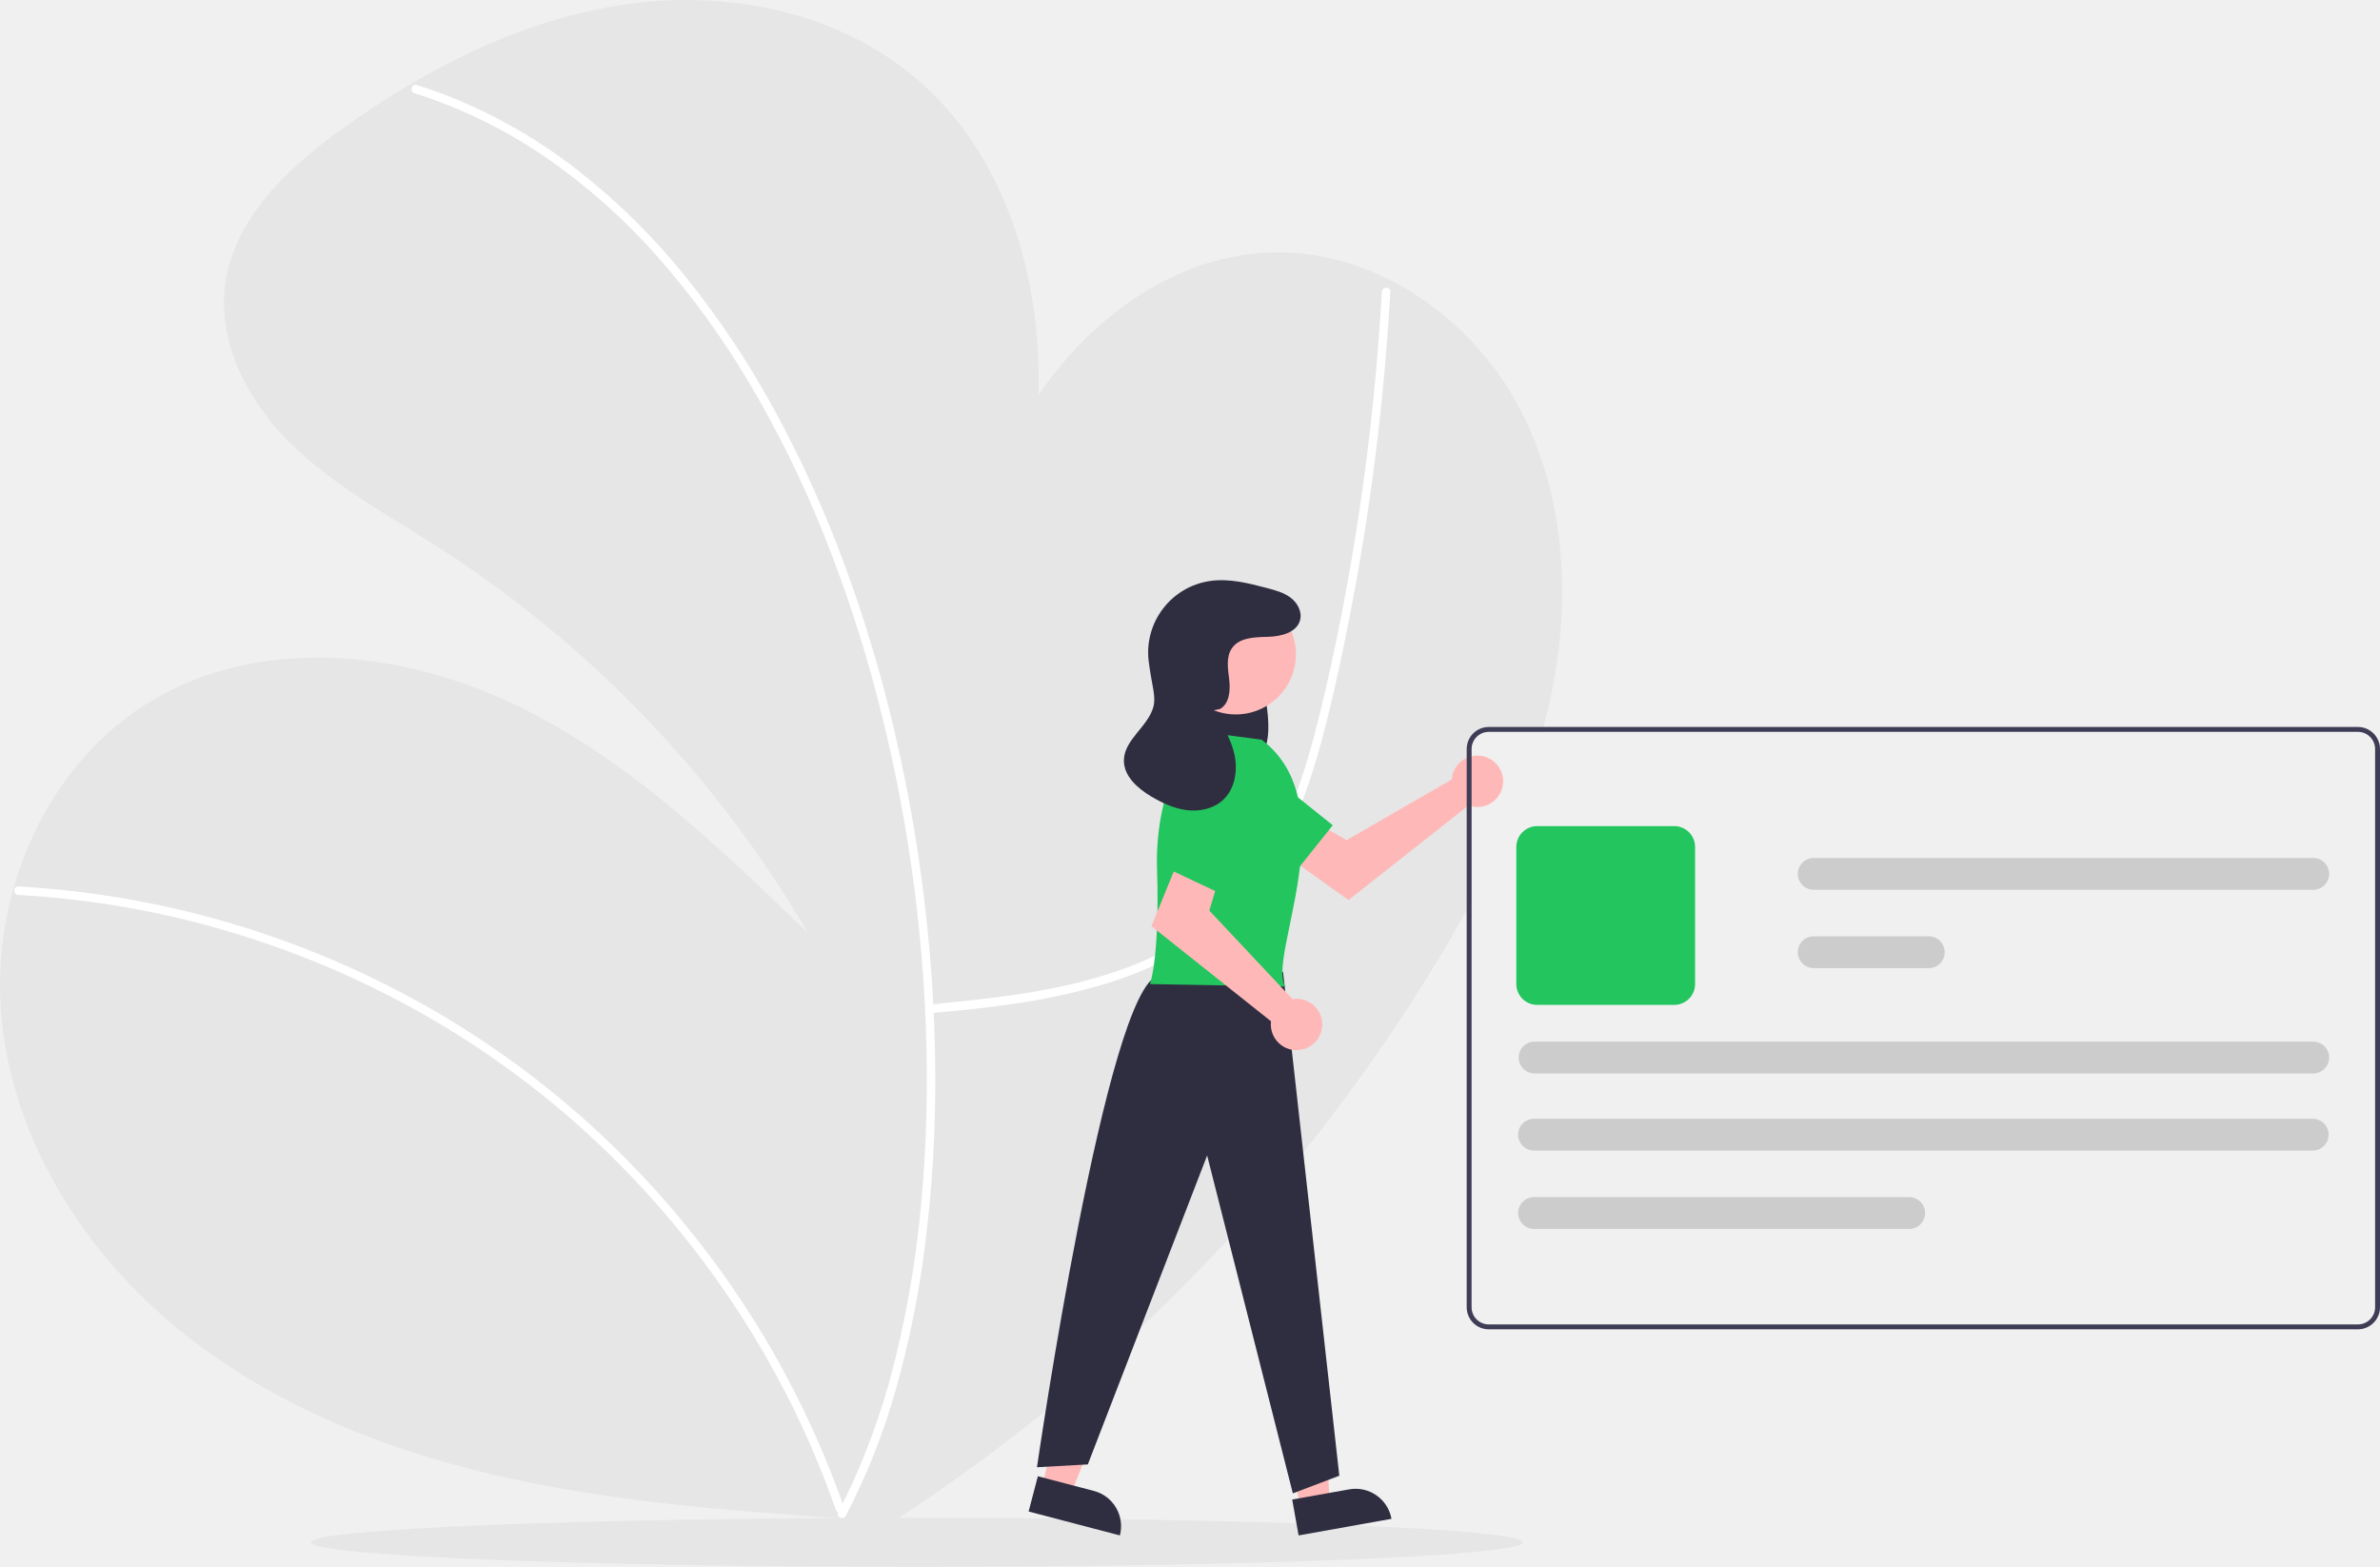
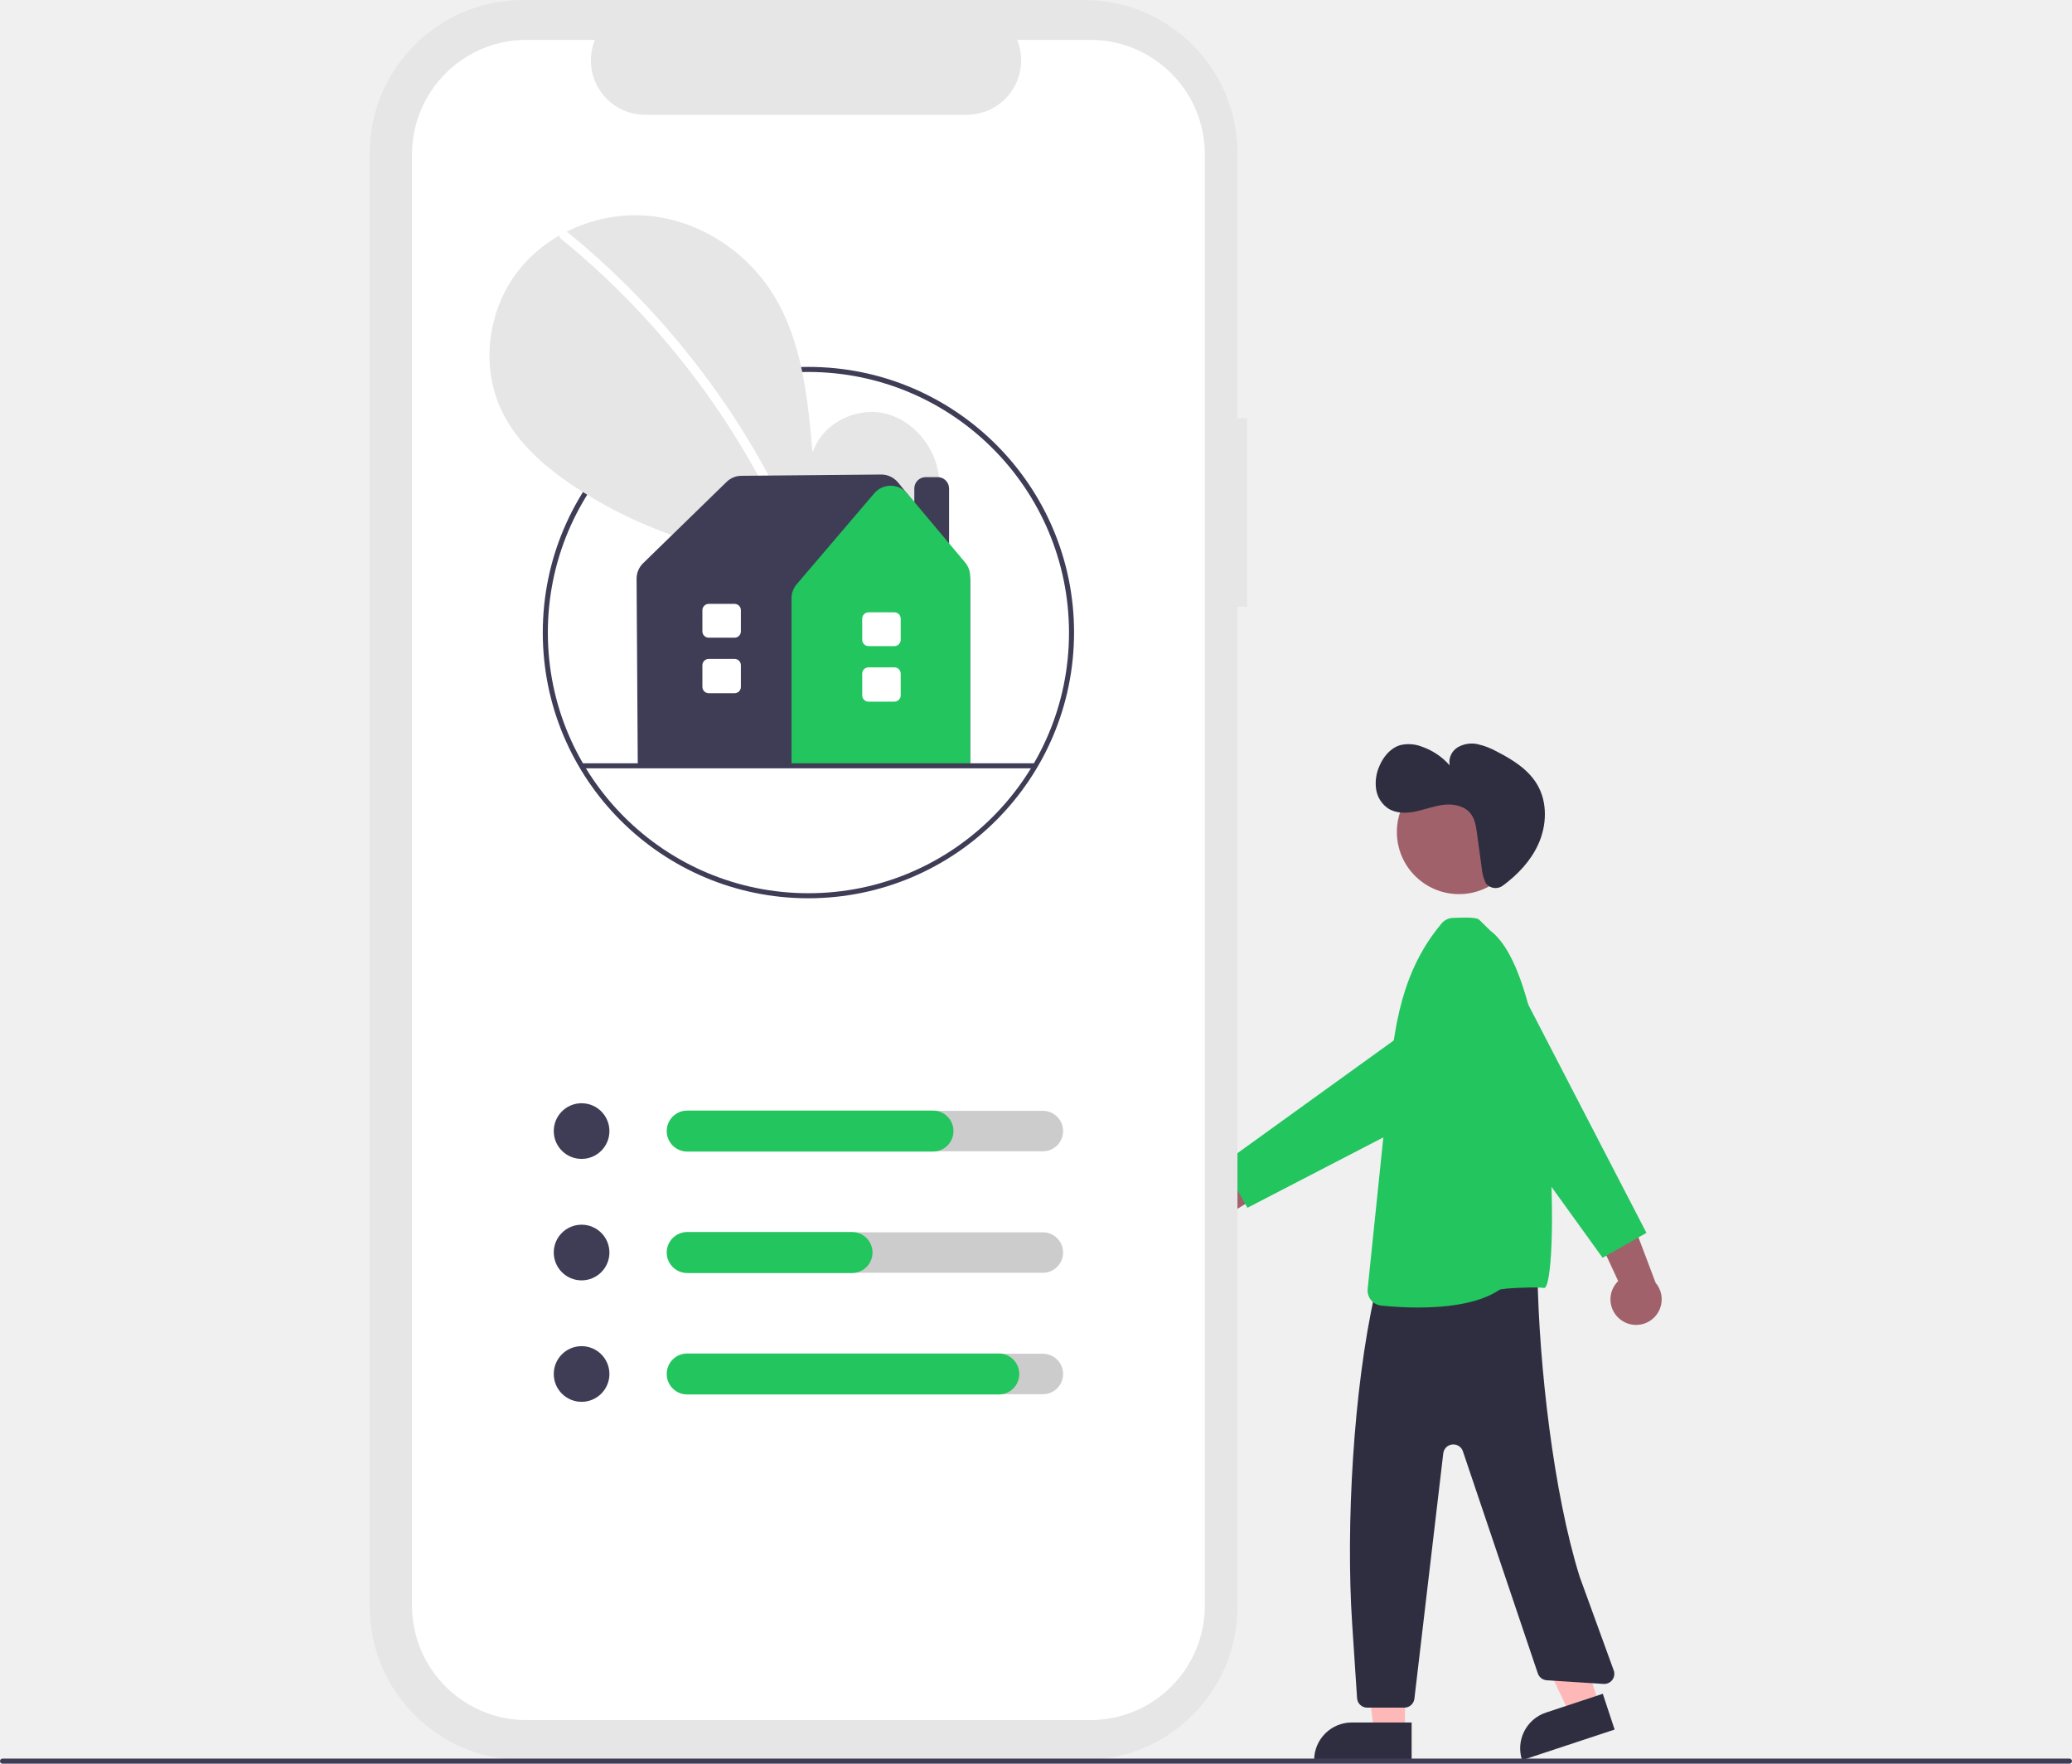
- <svg xmlns="http://www.w3.org/2000/svg" width="972.004" height="639.896" viewBox="0 0 972.004 639.896" role="img" artist="Katerina Limpitsouni" source="https://undraw.co/">
-   <path d="M748.372,409.458q-1.68,8.835-4.03,17.49c-.17.67-.36,1.33-.55,2h-21.79a7.008,7.008,0,0,0-7,7v62.12c-.66,1.23-1.33,2.45-2,3.67-3.46,6.3-7.06,12.53-10.74,18.68a710.143,710.143,0,0,1-243.69,243.55l5.92-13.36c-2.17-.15-4.35-.3-6.52-.45-47.25-3.23-94.66-6.81-140.8-17.43-48.27-11.11-95.49-30.38-133.32-62.33-37.84-31.96-65.58-77.6-69.43-126.98a144.883,144.883,0,0,1,5.07-50.41c8.87-31.52,28.25-59.88,56.21-76.66,43.92-26.35,101.21-20.98,147.51.94,46.29,21.91,83.97,58.18,120.76,93.82a466.421,466.421,0,0,0-150.91-157.52c-20.56-13.16-42.38-24.88-59.86-41.93-17.47-17.04-30.36-40.93-27.27-65.14,3.51-27.46,26-48.3,48.53-64.37,9-6.42,18.29-12.51,27.87-18.11,27.03-15.84,56.27-27.79,87.15-32.22,41.83-6.01,87.01,3.11,119.08,30.63,36.13,31.01,50.95,81.02,49.54,128.86,22.26-32.36,56.59-57.13,95.36-58.18,40.25-1.08,78.51,24.35,98.67,59.21C752.282,327.188,755.902,369.908,748.372,409.458Z" transform="translate(-113.9979 -130.0522)" fill="#e6e6e6" />
-   <path d="M493.714,543.853c23.575-2.076,45.352-4.502,68.196-10.966,22.143-6.266,43.451-16.755,59.215-33.882,16.955-18.422,26.107-42.345,32.564-66.161,3.6-13.278,6.559-26.742,9.35-40.21q4.543-21.92,8.073-44.033,7.027-44.018,10.033-88.554.363-5.406.666-10.816c.125-2.225-3.335-2.218-3.46,0q-2.47,43.9-8.885,87.457c-4.221,28.53-9.621,56.937-16.472,84.955-5.804,23.736-13.32,47.843-28.206,67.603-13.96,18.529-34.122,30.638-55.892,37.877-22.153,7.367-45.51,10.308-68.659,12.495-2.84.268-3.681.524-6.522.774-2.201.194-2.221,3.656,0,3.46Z" transform="translate(-113.9979 -130.0522)" fill="#fff" />
-   <path d="M121.489,495.561a375.005,375.005,0,0,1,87.701,15.454,379.01,379.01,0,0,1,81.676,35.552,369.763,369.763,0,0,1,68.78,51.786,378.862,378.862,0,0,1,53.727,64.062A375.101,375.101,0,0,1,451.82,736.947q1.827,4.811,3.52,9.67c.729,2.089,4.073,1.19,3.336-.92a378.643,378.643,0,0,0-36.729-76.387,383.571,383.571,0,0,0-52.7-66.391A373.961,373.961,0,0,0,301.967,549.227a381.917,381.917,0,0,0-169.574-56.376q-5.446-.456-10.903-.751c-2.225-.122-2.218,3.339,0,3.46Z" transform="translate(-113.9979 -130.0522)" fill="#fff" />
-   <path d="M283.267,168.094A203.799,203.799,0,0,1,336.768,194.238a251.246,251.246,0,0,1,45.672,40.56,336.25,336.25,0,0,1,37.82,52.121,444.662,444.662,0,0,1,30.07,61.135,553.194,553.194,0,0,1,21.898,66.495,621.484,621.484,0,0,1,14.003,69.475,620.231,620.231,0,0,1,6.027,69.869,553.489,553.489,0,0,1-1.979,67.025,426.913,426.913,0,0,1-10.063,61.706,291.562,291.562,0,0,1-18.155,53.357q-2.697,5.841-5.722,11.521c-1.047,1.965,1.939,3.715,2.988,1.746A266.706,266.706,0,0,0,479.76,697.819a398.287,398.287,0,0,0,12.186-60.499,526.375,526.375,0,0,0,4.026-66.889,613.744,613.744,0,0,0-4.188-70.288,633.107,633.107,0,0,0-12.19-70.232,573.113,573.113,0,0,0-20.381-68.399,475.91,475.91,0,0,0-28.342-62.945,364.897,364.897,0,0,0-36.341-54.851A270.583,270.583,0,0,0,350.134,199.719a214.685,214.685,0,0,0-52.065-30.033q-6.846-2.725-13.882-4.929c-2.129-.67-3.04,2.669-.92,3.336Z" transform="translate(-113.9979 -130.0522)" fill="#fff" />
-   <ellipse cx="374.504" cy="629.896" rx="247.5" ry="10" fill="#e6e6e6" />
-   <path d="M707.171,446.737a10.526,10.526,0,0,0-.239,1.64l-42.957,24.782-10.441-6.011-11.131,14.572,22.337,15.921,49.008-38.663a10.496,10.496,0,1,0-6.576-12.241Z" transform="translate(-113.9979 -130.0522)" fill="#ffb8b8" />
-   <path d="M609.338,461.942l33.824,24.107,15.128-18.967L625.41,440.699a13.324,13.324,0,0,0-19.189,2.659v0A13.324,13.324,0,0,0,609.338,461.942Z" transform="translate(-113.9979 -130.0522)" fill="#22c55e" />
-   <polygon points="425.519 606.957 437.379 610.064 455.009 565.8 437.506 561.213 425.519 606.957" fill="#ffb8b8" />
-   <path d="M535.348,737.595h38.531a0,0,0,0,1,0,0v14.887a0,0,0,0,1,0,0H550.235a14.887,14.887,0,0,1-14.887-14.887v0A0,0,0,0,1,535.348,737.595Z" transform="translate(788.2714 1476.272) rotate(-165.317)" fill="#2f2e41" />
-   <polygon points="530.942 615.401 543.011 613.245 540.439 565.668 522.627 568.85 530.942 615.401" fill="#ffb8b8" />
-   <path d="M642.747,738.963h38.531a0,0,0,0,1,0,0v14.887a0,0,0,0,1,0,0H657.634a14.887,14.887,0,0,1-14.887-14.887v0A0,0,0,0,1,642.747,738.963Z" transform="translate(1330.963 1234.719) rotate(169.8721)" fill="#2f2e41" />
-   <path d="M621.175,395.561c2.974.724,5.393,3.754,6.846,7.265A50.675,50.675,0,0,1,630.726,414.24c1.142,7.257,2.238,15.113-.123,21.834-2.768,7.877-10.142,12.003-16.539,10.064s-11.484-9.217-13.223-17.594a42.61,42.61,0,0,1,2.924-25.084c1.817-4.137,4.322-7.954,7.65-9.82a7.55,7.55,0,0,1,10.068,2.098" transform="translate(-113.9979 -130.0522)" fill="#2f2e41" />
-   <path d="M638.002,526.948,660.979,732.742l-18.977,7.206-35-138L558.274,728.126l-20.772,1.154s28.5-196.332,49.622-200.794Z" transform="translate(-113.9979 -130.0522)" fill="#2f2e41" />
-   <circle cx="504.705" cy="267.211" r="24.561" fill="#ffb8b8" />
-   <path d="M629.244,432.128l-26.542-3.462s-17.31,20.772-16.156,56.545-2.885,46.737-2.885,46.737l55.34,1C631.002,521.948,664.464,458.771,629.244,432.128Z" transform="translate(-113.9979 -130.0522)" fill="#22c55e" />
-   <path d="M643.502,537.948a10.526,10.526,0,0,0-1.651.142l-33.955-36.146,3.462-11.54-16.733-7.501L584.238,508.291l48.852,38.859a10.496,10.496,0,1,0,10.412-9.203Z" transform="translate(-113.9979 -130.0522)" fill="#ffb8b8" />
-   <path d="M606.312,446.191l-15.727,38.443,21.926,10.386,18.158-38.045a13.324,13.324,0,0,0-6.98-18.071h0A13.324,13.324,0,0,0,606.312,446.191Z" transform="translate(-113.9979 -130.0522)" fill="#22c55e" />
-   <path d="M612.278,419.592c3.848-2.22,4.259-7.576,3.736-11.988s-1.397-9.331,1.197-12.938c3.095-4.306,9.314-4.391,14.615-4.532s11.756-1.693,13.129-6.814c.908-3.384-1.034-7.016-3.82-9.14s-6.272-3.063-9.66-3.956c-7.579-1.997-15.405-4.01-23.166-2.913a29.535,29.535,0,0,0-25.163,32.98c1.256,9.851,3.078,14.153,1.882,18.496-2.227,8.09-11.831,13.287-12.022,21.677-.15,6.562,5.647,11.624,11.302,14.956,4.486,2.643,9.327,4.885,14.496,5.504s10.735-.566,14.586-4.07c4.967-4.519,6.195-12.069,4.771-18.631s-5.077-12.39-8.691-18.049" transform="translate(-113.9979 -130.0522)" fill="#2f2e41" />
-   <path d="M1077.002,426.948h-355a9.014,9.014,0,0,0-9,9v228a9.014,9.014,0,0,0,9,9h355a9.014,9.014,0,0,0,9-9v-228A9.014,9.014,0,0,0,1077.002,426.948Zm7,237a7.008,7.008,0,0,1-7,7h-355a7.008,7.008,0,0,1-7-7v-228a7.008,7.008,0,0,1,7-7h355a7.008,7.008,0,0,1,7,7Z" transform="translate(-113.9979 -130.0522)" fill="#3f3d56" />
-   <path d="M797.777,540.443h-56a8.51,8.51,0,0,1-8.5-8.5v-56a8.51,8.51,0,0,1,8.5-8.5h56a8.51,8.51,0,0,1,8.5,8.5v56A8.51,8.51,0,0,1,797.777,540.443Z" transform="translate(-113.9979 -130.0522)" fill="#22c55e" />
-   <path d="M1058.513,599.953H740.513a6.5,6.5,0,1,1,0-13h318a6.5,6.5,0,0,1,0,13Z" transform="translate(-113.9979 -130.0522)" fill="#ccc" />
-   <path d="M1058.727,568.453h-318a6.5,6.5,0,0,1,0-13h318a6.5,6.5,0,0,1,0,13Z" transform="translate(-113.9979 -130.0522)" fill="#ccc" />
-   <path d="M901.727,525.443h-47a6.5,6.5,0,0,1,0-13h47a6.5,6.5,0,0,1,0,13Z" transform="translate(-113.9979 -130.0522)" fill="#ccc" />
-   <path d="M1058.727,493.453h-204a6.5,6.5,0,0,1,0-13h204a6.5,6.5,0,0,1,0,13Z" transform="translate(-113.9979 -130.0522)" fill="#ccc" />
-   <path d="M893.727,631.953H740.513a6.5,6.5,0,1,1,0-13h153.214a6.5,6.5,0,1,1,0,13Z" transform="translate(-113.9979 -130.0522)" fill="#ccc" />
+ <svg xmlns="http://www.w3.org/2000/svg" width="819" height="697" viewBox="0 0 819 697" role="img" artist="Katerina Limpitsouni" source="https://undraw.co/">
+   <polygon points="632.145 673.537 620.504 677.384 600.124 634.316 617.305 628.638 632.145 673.537" fill="#ffb8b8" />
+   <path d="M803.705,776.556h23.644a0,0,0,0,1,0,0v14.887a0,0,0,0,1,0,0H788.819a0,0,0,0,1,0,0v0A14.887,14.887,0,0,1,803.705,776.556Z" transform="translate(-395.7176 191.7094) rotate(-18.2902)" fill="#2f2e41" />
+   <polygon points="555.351 684.229 543.091 684.228 537.259 636.94 555.353 636.941 555.351 684.229" fill="#ffb8b8" />
+   <path d="M534.334,680.725h23.644a0,0,0,0,1,0,0v14.887a0,0,0,0,1,0,0H519.447a0,0,0,0,1,0,0v0A14.887,14.887,0,0,1,534.334,680.725Z" fill="#2f2e41" />
+   <path d="M734.519,610.19l-.625,2.767c-8.447,37.409-11.456,91.841-8.933,130.109l1.949,29.561a4,4,0,0,0,3.991,3.737h14.698a4,4,0,0,0,3.973-3.533l11.408-96.965a4,4,0,0,1,7.787-.737l29.565,87.624a4,4,0,0,0,3.557,2.787l22.451,1.448a4,4,0,0,0,4.075-5.187l-13.514-37.159c-10.442-33.348-16.055-84.019-16.668-118.957v0a4,4,0,0,0-4.379-3.912l-55.813,5.316A4,4,0,0,0,734.519,610.19Z" transform="translate(-190.5 -101.5)" fill="#2f2e41" />
+   <circle cx="576.701" cy="328.797" r="24.561" fill="#a0616a" />
+   <path d="M751.078,618.237h0a144.911,144.911,0,0,1-14.645-.772,6.021,6.021,0,0,1-5.348-6.495l8.374-80.906c2.019-22.885,5.139-44.976,20.925-63.685a6.018,6.018,0,0,1,4.332-2.127l.593-.022c6.227-.26,9.096-.033,9.904.775l4.343,4.279c26.484,19.586,27.584,143.662,21.059,141.217-1.262-.471-16.335.002-17.384.718C774.723,617.017,761.05,618.236,751.078,618.237Z" transform="translate(-190.5 -101.5)" fill="#22c55e" />
+   <path d="M654.712,573.328a10.056,10.056,0,0,1,14.91-3.932L698.686,548.605l.705,18.556-27.708,16.899A10.11,10.11,0,0,1,654.712,573.328Z" transform="translate(-190.5 -101.5)" fill="#a0616a" />
+   <path d="M683.577,578.814l-9.844-17.329L763.4,496.831a18.142,18.142,0,1,1,18.954,30.826Z" transform="translate(-190.5 -101.5)" fill="#22c55e" />
+   <path d="M778.236,451.062a4.853,4.853,0,0,0,6.346.407c5.789-4.291,10.87-9.632,13.878-16.147,3.446-7.465,3.831-16.625-.324-23.72-3.512-5.998-9.714-9.868-15.896-13.046a28.271,28.271,0,0,0-7.674-2.958,10.937,10.937,0,0,0-7.952,1.283,6.868,6.868,0,0,0-3.101,7.091,25.847,25.847,0,0,0-11.032-7.406,14.267,14.267,0,0,0-8.425-.611c-3.923,1.113-6.786,4.598-8.353,8.362a16.724,16.724,0,0,0-1.262,9.125,11.146,11.146,0,0,0,4.871,7.635c3.243,2.007,7.381,1.862,11.105,1.042s7.33-2.246,11.126-2.606,8.024.586,10.335,3.62c1.627,2.137,2.045,4.928,2.41,7.589l1.9,13.839a16.881,16.881,0,0,0,1.51,5.783A3.334,3.334,0,0,0,778.236,451.062Z" transform="translate(-190.5 -101.5)" fill="#2f2e41" />
+   <path d="M831.229,623.153a10.056,10.056,0,0,1-1.101-15.38l-15.047-32.413,18.366,2.745,11.473,30.359a10.11,10.11,0,0,1-13.691,14.689Z" transform="translate(-190.5 -101.5)" fill="#a0616a" />
+   <path d="M841.29,588.722l-17.329,9.844-64.654-89.667a18.142,18.142,0,1,1,30.826-18.954Z" transform="translate(-190.5 -101.5)" fill="#22c55e" />
+   <path id="af36087b-ebb7-4586-9a2a-879d85f262d7-831" data-name="Path 22" d="M683.454,266.783h-3.821V162.094A60.594,60.594,0,0,0,619.039,101.5H397.233a60.594,60.594,0,0,0-60.594,60.594V736.437a60.594,60.594,0,0,0,60.594,60.594H619.039a60.594,60.594,0,0,0,60.593-60.594V341.303h3.821Z" transform="translate(-190.5 -101.5)" fill="#e6e6e6" />
+   <path id="bd8e308f-d5b9-490f-b905-e174e794b745-832" data-name="Path 23" d="M621.484,117.258H592.533a21.498,21.498,0,0,1-19.907,29.617h-127.07a21.498,21.498,0,0,1-19.905-29.617H398.609a45.251,45.251,0,0,0-45.251,45.251V736.019a45.251,45.251,0,0,0,45.251,45.251h222.874a45.251,45.251,0,0,0,45.251-45.251h0V162.508A45.251,45.251,0,0,0,621.484,117.258Z" transform="translate(-190.5 -101.5)" fill="#fff" />
+   <path d="M510.047,456.5a105,105,0,1,1,105-105A105.119,105.119,0,0,1,510.047,456.5Zm0-208a103,103,0,1,0,103,103A103.117,103.117,0,0,0,510.047,248.5Z" transform="translate(-190.5 -101.5)" fill="#3f3d56" />
+   <path d="M548.611,320.998c8.993-7.599,14.455-19.602,13.022-31.288s-10.305-22.428-21.813-24.91-24.628,4.388-28.123,15.63c-1.924-21.674-4.141-44.257-15.664-62.715-10.434-16.713-28.507-28.672-48.093-30.811s-40.208,5.941-52.424,21.4-15.206,37.934-6.651,55.682c6.302,13.075,17.914,22.805,30.079,30.721,38.813,25.255,86.96,33.788,132.772,27.046Z" transform="translate(-190.5 -101.5)" fill="#e6e6e6" />
+   <path d="M414.885,193.293a317.625,317.625,0,0,1,44.264,43.954,318.551,318.551,0,0,1,49.856,83.314c.898,2.2-2.675,3.158-3.562.982a316.758,316.758,0,0,0-93.17-125.638c-1.844-1.502.783-4.102,2.612-2.612Z" transform="translate(-190.5 -101.5)" fill="#fff" />
+   <circle cx="229.884" cy="447" r="11" fill="#3f3d56" />
+   <path d="M602.709,556.5h-140a8,8,0,1,1,0-16h140a8,8,0,0,1,0,16Z" transform="translate(-190.5 -101.5)" fill="#ccc" />
+   <path d="M559.288,556.596H462.13a8.096,8.096,0,1,1,0-16.193h97.158a8.096,8.096,0,0,1,0,16.193Z" transform="translate(-190.5 -101.5)" fill="#22c55e" />
+   <circle cx="229.884" cy="495" r="11" fill="#3f3d56" />
+   <path d="M602.709,604.5h-140a8,8,0,1,1,0-16h140a8,8,0,0,1,0,16Z" transform="translate(-190.5 -101.5)" fill="#ccc" />
+   <circle cx="229.884" cy="543" r="11" fill="#3f3d56" />
+   <path d="M602.709,652.5h-140a8,8,0,1,1,0-16h140a8,8,0,0,1,0,16Z" transform="translate(-190.5 -101.5)" fill="#ccc" />
+   <path d="M527.288,604.596H462.13a8.096,8.096,0,1,1,0-16.193h65.158a8.096,8.096,0,0,1,0,16.193Z" transform="translate(-190.5 -101.5)" fill="#22c55e" />
+   <path d="M585.288,652.596H462.13a8.096,8.096,0,1,1,0-16.193H585.288a8.096,8.096,0,0,1,0,16.193Z" transform="translate(-190.5 -101.5)" fill="#22c55e" />
+   <path d="M565.64,335.173H551.895V294.559a4.505,4.505,0,0,1,4.5-4.5h4.744a4.505,4.505,0,0,1,4.5,4.5Z" transform="translate(-190.5 -101.5)" fill="#3f3d56" />
+   <path d="M573.972,404.286H442.593l-.472-74.046a8.543,8.543,0,0,1,2.569-6.144l33.004-32.146a8.464,8.464,0,0,1,5.853-2.411l55.238-.505a8.555,8.555,0,0,1,6.585,3.03l.005.006,26.236,32.175a10.526,10.526,0,0,1,2.362,6.635Z" transform="translate(-190.5 -101.5)" fill="#3f3d56" />
+   <path d="M573.972,404.286H503.37V337.925a8.507,8.507,0,0,1,2.033-5.516l30.676-35.964v0a8.483,8.483,0,0,1,6.467-2.984h.032a8.486,8.486,0,0,1,6.477,3.033l22.927,27.294a8.512,8.512,0,0,1,1.991,5.467Z" transform="translate(-190.5 -101.5)" fill="#22c55e" />
+   <path d="M544.023,378.798H533.809a2.503,2.503,0,0,1-2.5-2.5V367.733a2.503,2.503,0,0,1,2.5-2.5h10.215a2.503,2.503,0,0,1,2.5,2.5v8.564A2.503,2.503,0,0,1,544.023,378.798Z" transform="translate(-190.5 -101.5)" fill="#fff" />
+   <path d="M544.023,356.852H533.809a2.503,2.503,0,0,1-2.5-2.5v-8.365a2.503,2.503,0,0,1,2.5-2.5h10.215a2.503,2.503,0,0,1,2.5,2.5v8.365A2.503,2.503,0,0,1,544.023,356.852Z" transform="translate(-190.5 -101.5)" fill="#fff" />
+   <path d="M480.852,375.464h-10.215a2.503,2.503,0,0,1-2.5-2.5v-8.564a2.503,2.503,0,0,1,2.5-2.5h10.215a2.503,2.503,0,0,1,2.5,2.5v8.564A2.503,2.503,0,0,1,480.852,375.464Z" transform="translate(-190.5 -101.5)" fill="#fff" />
+   <path d="M480.852,353.518h-10.215a2.503,2.503,0,0,1-2.5-2.5v-8.365a2.503,2.503,0,0,1,2.5-2.5h10.215a2.503,2.503,0,0,1,2.5,2.5v8.365A2.503,2.503,0,0,1,480.852,353.518Z" transform="translate(-190.5 -101.5)" fill="#fff" />
+   <path d="M599.398,405.152H420.695a1,1,0,0,1,0-2H599.398a1,1,0,0,1,0,2Z" transform="translate(-190.5 -101.5)" fill="#3f3d56" />
+   <path d="M1008.5,798.5h-817a1,1,0,0,1,0-2h817a1,1,0,0,1,0,2Z" transform="translate(-190.5 -101.5)" fill="#3f3d56" />
</svg>
